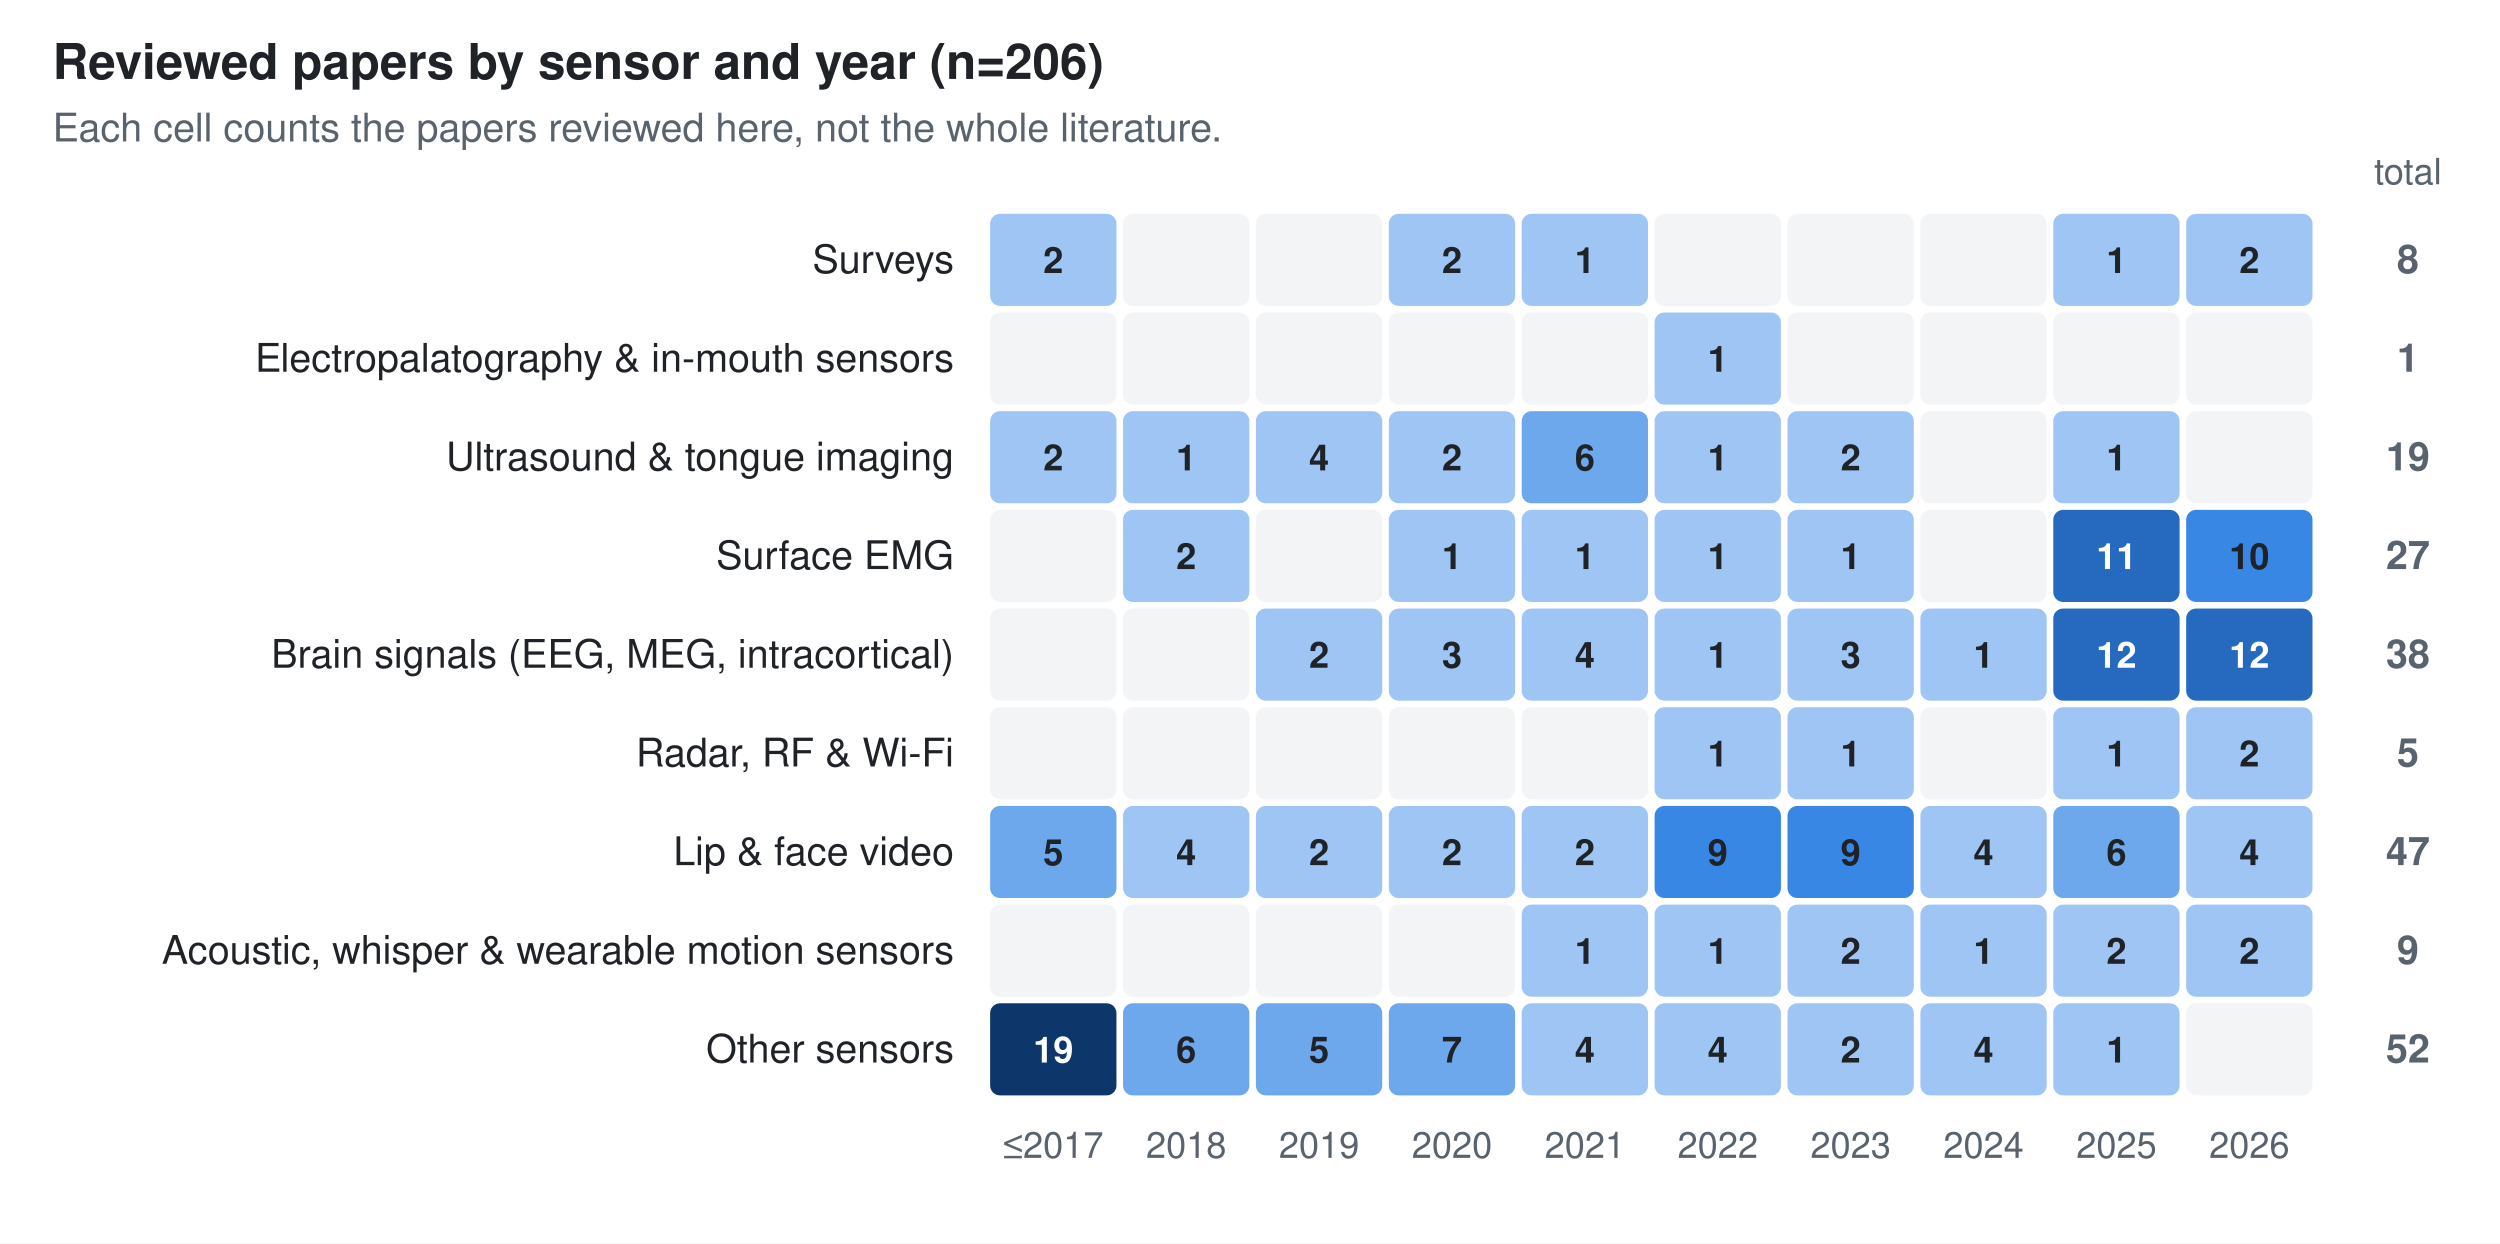
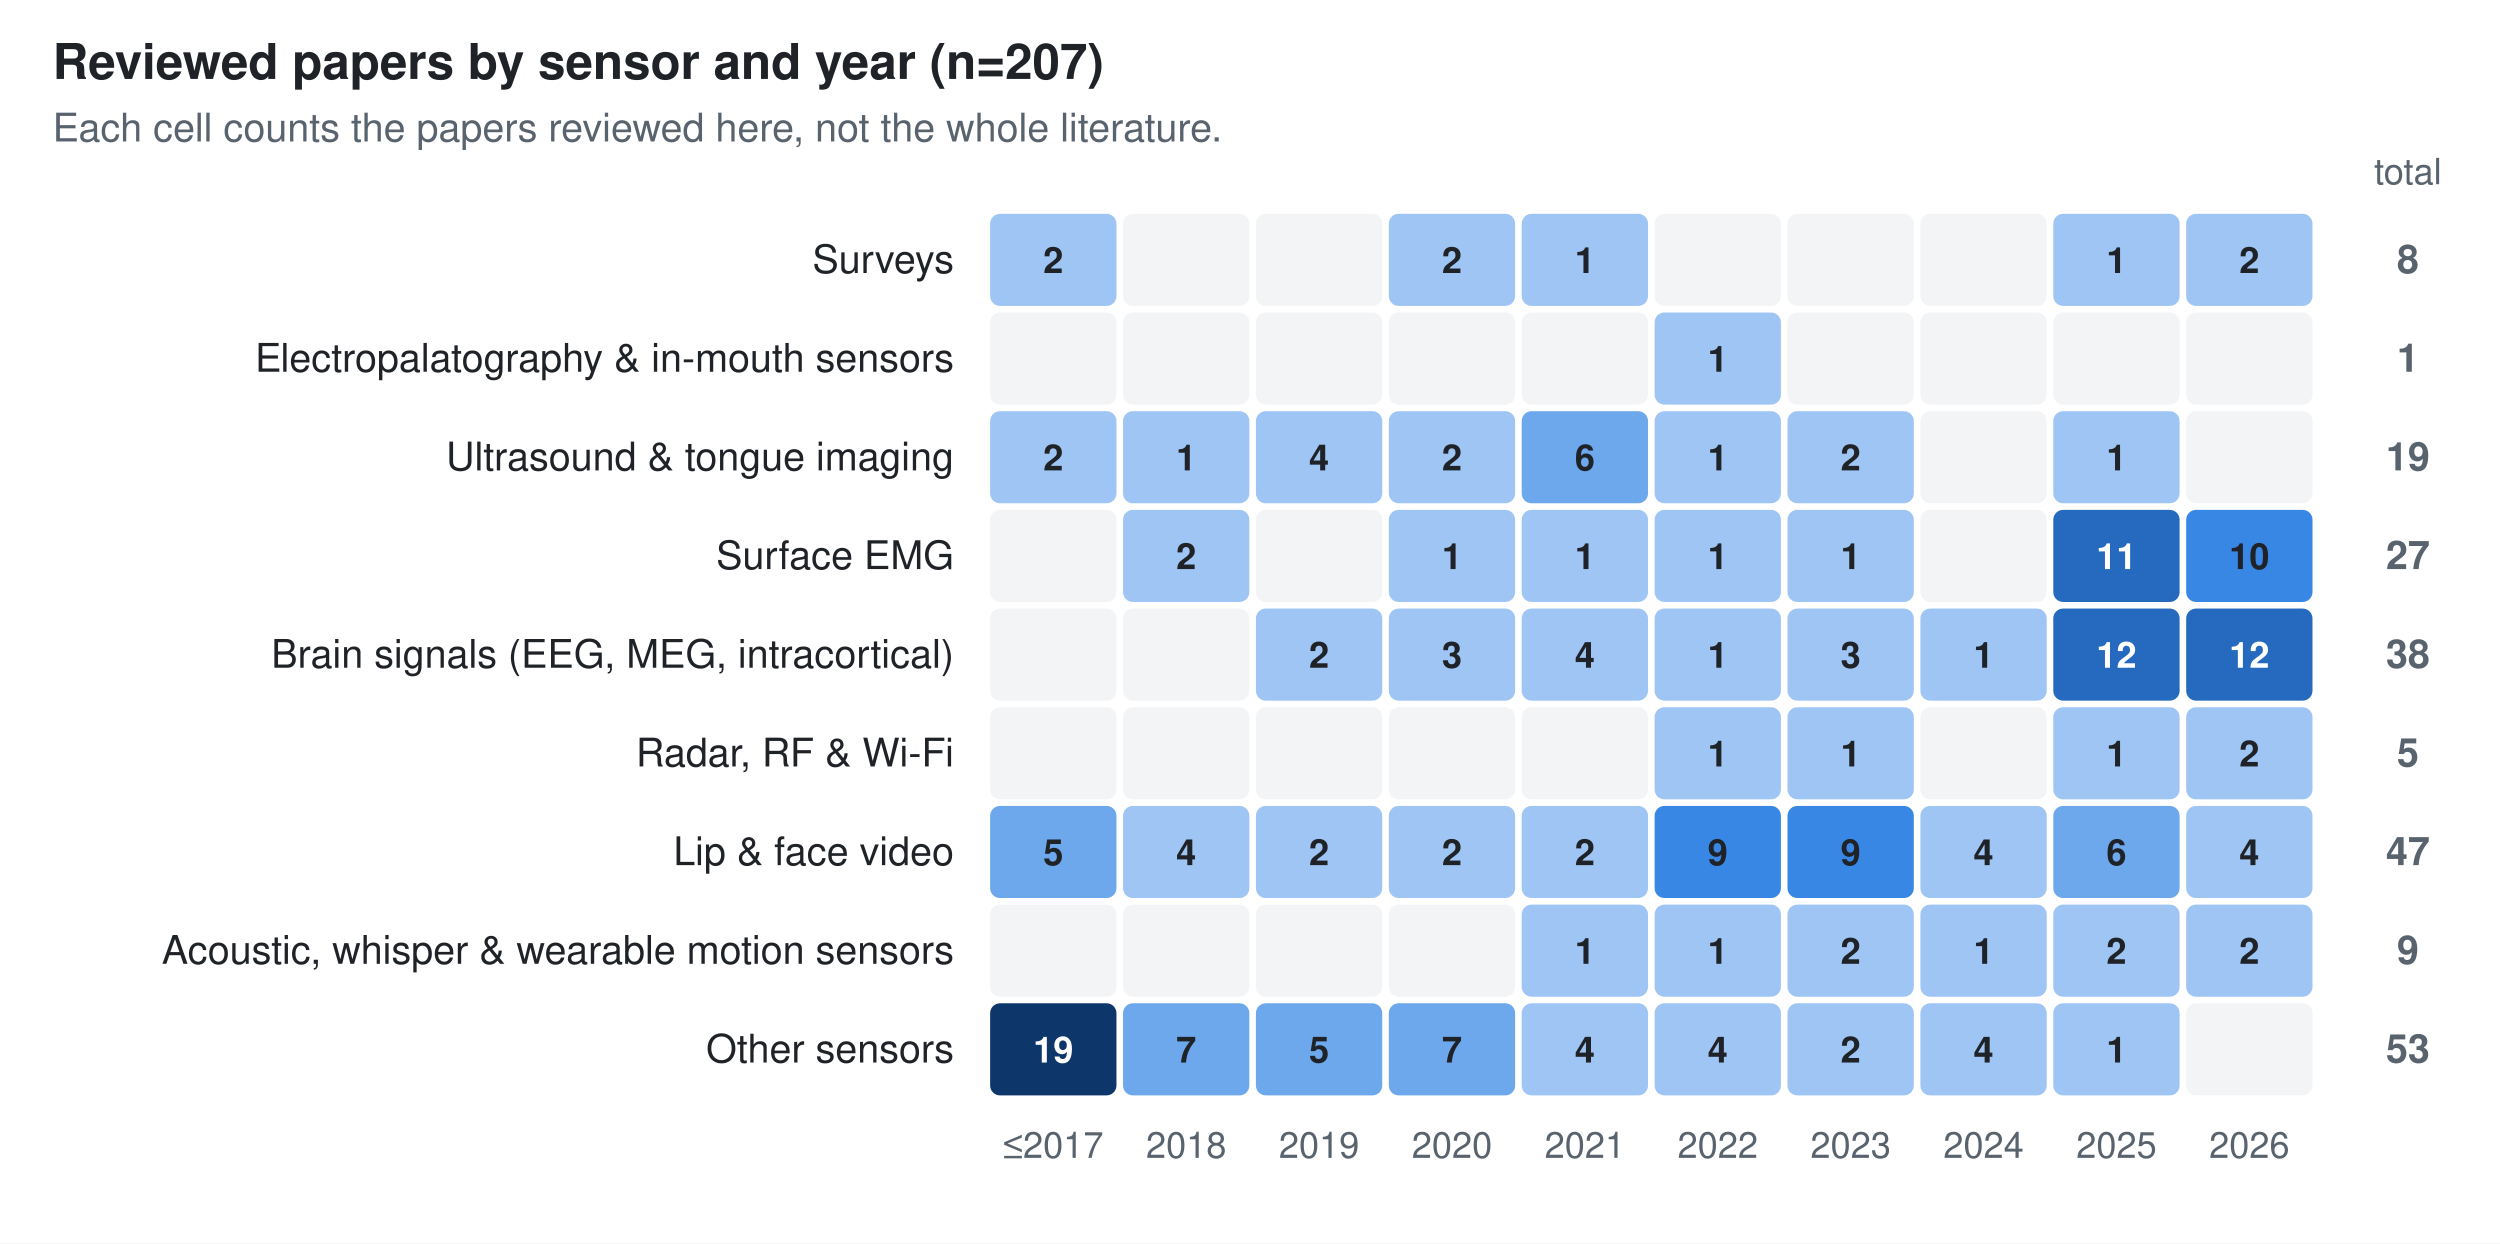
- <svg xmlns="http://www.w3.org/2000/svg" width="760" height="378" viewBox="0 0 760 378" font-family="-apple-system, BlinkMacSystemFont, 'Segoe UI', Helvetica, Arial, sans-serif" role="img" aria-label="Reviewed papers by sensor and year (n=206)">
+ <svg xmlns="http://www.w3.org/2000/svg" width="760" height="378" viewBox="0 0 760 378" font-family="-apple-system, BlinkMacSystemFont, 'Segoe UI', Helvetica, Arial, sans-serif" role="img" aria-label="Reviewed papers by sensor and year (n=207)">
  <rect width="760" height="378" fill="#ffffff" />
-   <text x="16.0" y="24.0" font-size="15" fill="#1f2328" text-anchor="start" font-weight="600">Reviewed papers by sensor and year (n=206)</text>
+   <text x="16.0" y="24.0" font-size="15" fill="#1f2328" text-anchor="start" font-weight="600">Reviewed papers by sensor and year (n=207)</text>
  <text x="16.0" y="43.0" font-size="12" fill="#59636e" text-anchor="start">Each cell counts the papers reviewed here, not the whole literature.</text>
  <text x="320.2" y="352.0" font-size="11" fill="#59636e" text-anchor="middle">≤2017</text>
  <text x="360.6" y="352.0" font-size="11" fill="#59636e" text-anchor="middle">2018</text>
  <text x="401.0" y="352.0" font-size="11" fill="#59636e" text-anchor="middle">2019</text>
  <text x="441.4" y="352.0" font-size="11" fill="#59636e" text-anchor="middle">2020</text>
  <text x="481.8" y="352.0" font-size="11" fill="#59636e" text-anchor="middle">2021</text>
  <text x="522.2" y="352.0" font-size="11" fill="#59636e" text-anchor="middle">2022</text>
  <text x="562.6" y="352.0" font-size="11" fill="#59636e" text-anchor="middle">2023</text>
  <text x="603.0" y="352.0" font-size="11" fill="#59636e" text-anchor="middle">2024</text>
  <text x="643.4" y="352.0" font-size="11" fill="#59636e" text-anchor="middle">2025</text>
  <text x="683.8" y="352.0" font-size="11" fill="#59636e" text-anchor="middle">2026</text>
  <text x="732.0" y="56.0" font-size="11" fill="#59636e" text-anchor="middle">total</text>
  <text x="290.0" y="83.0" font-size="12" fill="#1f2328" text-anchor="end">Surveys</text>
  <rect x="301.0" y="65.0" width="38.4" height="28.0" rx="3" fill="#9ec5f4" />
  <text x="320.2" y="83.0" font-size="11" fill="#1f2328" text-anchor="middle" font-weight="600">2</text>
  <rect x="341.4" y="65.0" width="38.4" height="28.0" rx="3" fill="#f3f4f6" />
  <rect x="381.8" y="65.0" width="38.4" height="28.0" rx="3" fill="#f3f4f6" />
  <rect x="422.2" y="65.0" width="38.4" height="28.0" rx="3" fill="#9ec5f4" />
  <text x="441.4" y="83.0" font-size="11" fill="#1f2328" text-anchor="middle" font-weight="600">2</text>
  <rect x="462.6" y="65.0" width="38.4" height="28.0" rx="3" fill="#9ec5f4" />
  <text x="481.8" y="83.0" font-size="11" fill="#1f2328" text-anchor="middle" font-weight="600">1</text>
  <rect x="503.0" y="65.0" width="38.4" height="28.0" rx="3" fill="#f3f4f6" />
  <rect x="543.4" y="65.0" width="38.4" height="28.0" rx="3" fill="#f3f4f6" />
  <rect x="583.8" y="65.0" width="38.4" height="28.0" rx="3" fill="#f3f4f6" />
  <rect x="624.2" y="65.0" width="38.4" height="28.0" rx="3" fill="#9ec5f4" />
  <text x="643.4" y="83.0" font-size="11" fill="#1f2328" text-anchor="middle" font-weight="600">1</text>
  <rect x="664.6" y="65.0" width="38.4" height="28.0" rx="3" fill="#9ec5f4" />
  <text x="683.8" y="83.0" font-size="11" fill="#1f2328" text-anchor="middle" font-weight="600">2</text>
  <text x="732.0" y="83.0" font-size="12" fill="#59636e" text-anchor="middle" font-weight="600">8</text>
  <text x="290.0" y="113.0" font-size="12" fill="#1f2328" text-anchor="end">Electropalatography &amp; in-mouth sensors</text>
  <rect x="301.0" y="95.0" width="38.4" height="28.0" rx="3" fill="#f3f4f6" />
  <rect x="341.4" y="95.0" width="38.4" height="28.0" rx="3" fill="#f3f4f6" />
  <rect x="381.8" y="95.0" width="38.4" height="28.0" rx="3" fill="#f3f4f6" />
  <rect x="422.2" y="95.0" width="38.4" height="28.0" rx="3" fill="#f3f4f6" />
  <rect x="462.6" y="95.0" width="38.4" height="28.0" rx="3" fill="#f3f4f6" />
  <rect x="503.0" y="95.0" width="38.4" height="28.0" rx="3" fill="#9ec5f4" />
  <text x="522.2" y="113.0" font-size="11" fill="#1f2328" text-anchor="middle" font-weight="600">1</text>
  <rect x="543.4" y="95.0" width="38.4" height="28.0" rx="3" fill="#f3f4f6" />
  <rect x="583.8" y="95.0" width="38.4" height="28.0" rx="3" fill="#f3f4f6" />
  <rect x="624.2" y="95.0" width="38.4" height="28.0" rx="3" fill="#f3f4f6" />
  <rect x="664.6" y="95.0" width="38.4" height="28.0" rx="3" fill="#f3f4f6" />
  <text x="732.0" y="113.0" font-size="12" fill="#59636e" text-anchor="middle" font-weight="600">1</text>
  <text x="290.0" y="143.0" font-size="12" fill="#1f2328" text-anchor="end">Ultrasound &amp; tongue imaging</text>
  <rect x="301.0" y="125.0" width="38.4" height="28.0" rx="3" fill="#9ec5f4" />
  <text x="320.2" y="143.0" font-size="11" fill="#1f2328" text-anchor="middle" font-weight="600">2</text>
  <rect x="341.4" y="125.0" width="38.4" height="28.0" rx="3" fill="#9ec5f4" />
  <text x="360.6" y="143.0" font-size="11" fill="#1f2328" text-anchor="middle" font-weight="600">1</text>
  <rect x="381.8" y="125.0" width="38.4" height="28.0" rx="3" fill="#9ec5f4" />
  <text x="401.0" y="143.0" font-size="11" fill="#1f2328" text-anchor="middle" font-weight="600">4</text>
  <rect x="422.2" y="125.0" width="38.4" height="28.0" rx="3" fill="#9ec5f4" />
  <text x="441.4" y="143.0" font-size="11" fill="#1f2328" text-anchor="middle" font-weight="600">2</text>
  <rect x="462.6" y="125.0" width="38.4" height="28.0" rx="3" fill="#6da7ec" />
  <text x="481.8" y="143.0" font-size="11" fill="#1f2328" text-anchor="middle" font-weight="600">6</text>
  <rect x="503.0" y="125.0" width="38.4" height="28.0" rx="3" fill="#9ec5f4" />
  <text x="522.2" y="143.0" font-size="11" fill="#1f2328" text-anchor="middle" font-weight="600">1</text>
  <rect x="543.4" y="125.0" width="38.4" height="28.0" rx="3" fill="#9ec5f4" />
  <text x="562.6" y="143.0" font-size="11" fill="#1f2328" text-anchor="middle" font-weight="600">2</text>
  <rect x="583.8" y="125.0" width="38.4" height="28.0" rx="3" fill="#f3f4f6" />
  <rect x="624.2" y="125.0" width="38.4" height="28.0" rx="3" fill="#9ec5f4" />
  <text x="643.4" y="143.0" font-size="11" fill="#1f2328" text-anchor="middle" font-weight="600">1</text>
  <rect x="664.6" y="125.0" width="38.4" height="28.0" rx="3" fill="#f3f4f6" />
  <text x="732.0" y="143.0" font-size="12" fill="#59636e" text-anchor="middle" font-weight="600">19</text>
  <text x="290.0" y="173.0" font-size="12" fill="#1f2328" text-anchor="end">Surface EMG</text>
  <rect x="301.0" y="155.0" width="38.4" height="28.0" rx="3" fill="#f3f4f6" />
  <rect x="341.4" y="155.0" width="38.4" height="28.0" rx="3" fill="#9ec5f4" />
  <text x="360.6" y="173.0" font-size="11" fill="#1f2328" text-anchor="middle" font-weight="600">2</text>
  <rect x="381.8" y="155.0" width="38.4" height="28.0" rx="3" fill="#f3f4f6" />
  <rect x="422.2" y="155.0" width="38.4" height="28.0" rx="3" fill="#9ec5f4" />
  <text x="441.4" y="173.0" font-size="11" fill="#1f2328" text-anchor="middle" font-weight="600">1</text>
  <rect x="462.6" y="155.0" width="38.4" height="28.0" rx="3" fill="#9ec5f4" />
  <text x="481.8" y="173.0" font-size="11" fill="#1f2328" text-anchor="middle" font-weight="600">1</text>
  <rect x="503.0" y="155.0" width="38.4" height="28.0" rx="3" fill="#9ec5f4" />
  <text x="522.2" y="173.0" font-size="11" fill="#1f2328" text-anchor="middle" font-weight="600">1</text>
  <rect x="543.4" y="155.0" width="38.4" height="28.0" rx="3" fill="#9ec5f4" />
  <text x="562.6" y="173.0" font-size="11" fill="#1f2328" text-anchor="middle" font-weight="600">1</text>
  <rect x="583.8" y="155.0" width="38.4" height="28.0" rx="3" fill="#f3f4f6" />
  <rect x="624.2" y="155.0" width="38.4" height="28.0" rx="3" fill="#256abf" />
  <text x="643.4" y="173.0" font-size="11" fill="#ffffff" text-anchor="middle" font-weight="600">11</text>
  <rect x="664.6" y="155.0" width="38.4" height="28.0" rx="3" fill="#3987e5" />
  <text x="683.8" y="173.0" font-size="11" fill="#1f2328" text-anchor="middle" font-weight="600">10</text>
  <text x="732.0" y="173.0" font-size="12" fill="#59636e" text-anchor="middle" font-weight="600">27</text>
  <text x="290.0" y="203.0" font-size="12" fill="#1f2328" text-anchor="end">Brain signals (EEG, MEG, intracortical)</text>
  <rect x="301.0" y="185.0" width="38.4" height="28.0" rx="3" fill="#f3f4f6" />
  <rect x="341.4" y="185.0" width="38.4" height="28.0" rx="3" fill="#f3f4f6" />
  <rect x="381.8" y="185.0" width="38.4" height="28.0" rx="3" fill="#9ec5f4" />
  <text x="401.0" y="203.0" font-size="11" fill="#1f2328" text-anchor="middle" font-weight="600">2</text>
  <rect x="422.2" y="185.0" width="38.4" height="28.0" rx="3" fill="#9ec5f4" />
  <text x="441.4" y="203.0" font-size="11" fill="#1f2328" text-anchor="middle" font-weight="600">3</text>
  <rect x="462.6" y="185.0" width="38.4" height="28.0" rx="3" fill="#9ec5f4" />
  <text x="481.8" y="203.0" font-size="11" fill="#1f2328" text-anchor="middle" font-weight="600">4</text>
  <rect x="503.0" y="185.0" width="38.4" height="28.0" rx="3" fill="#9ec5f4" />
  <text x="522.2" y="203.0" font-size="11" fill="#1f2328" text-anchor="middle" font-weight="600">1</text>
  <rect x="543.4" y="185.0" width="38.4" height="28.0" rx="3" fill="#9ec5f4" />
  <text x="562.6" y="203.0" font-size="11" fill="#1f2328" text-anchor="middle" font-weight="600">3</text>
  <rect x="583.8" y="185.0" width="38.4" height="28.0" rx="3" fill="#9ec5f4" />
  <text x="603.0" y="203.0" font-size="11" fill="#1f2328" text-anchor="middle" font-weight="600">1</text>
  <rect x="624.2" y="185.0" width="38.4" height="28.0" rx="3" fill="#256abf" />
  <text x="643.4" y="203.0" font-size="11" fill="#ffffff" text-anchor="middle" font-weight="600">12</text>
  <rect x="664.6" y="185.0" width="38.4" height="28.0" rx="3" fill="#256abf" />
  <text x="683.8" y="203.0" font-size="11" fill="#ffffff" text-anchor="middle" font-weight="600">12</text>
  <text x="732.0" y="203.0" font-size="12" fill="#59636e" text-anchor="middle" font-weight="600">38</text>
  <text x="290.0" y="233.0" font-size="12" fill="#1f2328" text-anchor="end">Radar, RF &amp; Wi-Fi</text>
  <rect x="301.0" y="215.0" width="38.4" height="28.0" rx="3" fill="#f3f4f6" />
  <rect x="341.4" y="215.0" width="38.4" height="28.0" rx="3" fill="#f3f4f6" />
  <rect x="381.8" y="215.0" width="38.4" height="28.0" rx="3" fill="#f3f4f6" />
  <rect x="422.2" y="215.0" width="38.4" height="28.0" rx="3" fill="#f3f4f6" />
  <rect x="462.6" y="215.0" width="38.4" height="28.0" rx="3" fill="#f3f4f6" />
  <rect x="503.0" y="215.0" width="38.4" height="28.0" rx="3" fill="#9ec5f4" />
  <text x="522.2" y="233.0" font-size="11" fill="#1f2328" text-anchor="middle" font-weight="600">1</text>
  <rect x="543.4" y="215.0" width="38.4" height="28.0" rx="3" fill="#9ec5f4" />
  <text x="562.6" y="233.0" font-size="11" fill="#1f2328" text-anchor="middle" font-weight="600">1</text>
  <rect x="583.8" y="215.0" width="38.4" height="28.0" rx="3" fill="#f3f4f6" />
  <rect x="624.2" y="215.0" width="38.4" height="28.0" rx="3" fill="#9ec5f4" />
  <text x="643.4" y="233.0" font-size="11" fill="#1f2328" text-anchor="middle" font-weight="600">1</text>
  <rect x="664.6" y="215.0" width="38.4" height="28.0" rx="3" fill="#9ec5f4" />
  <text x="683.8" y="233.0" font-size="11" fill="#1f2328" text-anchor="middle" font-weight="600">2</text>
  <text x="732.0" y="233.0" font-size="12" fill="#59636e" text-anchor="middle" font-weight="600">5</text>
  <text x="290.0" y="263.0" font-size="12" fill="#1f2328" text-anchor="end">Lip &amp; face video</text>
  <rect x="301.0" y="245.0" width="38.4" height="28.0" rx="3" fill="#6da7ec" />
  <text x="320.2" y="263.0" font-size="11" fill="#1f2328" text-anchor="middle" font-weight="600">5</text>
  <rect x="341.4" y="245.0" width="38.4" height="28.0" rx="3" fill="#9ec5f4" />
  <text x="360.6" y="263.0" font-size="11" fill="#1f2328" text-anchor="middle" font-weight="600">4</text>
  <rect x="381.8" y="245.0" width="38.4" height="28.0" rx="3" fill="#9ec5f4" />
  <text x="401.0" y="263.0" font-size="11" fill="#1f2328" text-anchor="middle" font-weight="600">2</text>
  <rect x="422.2" y="245.0" width="38.4" height="28.0" rx="3" fill="#9ec5f4" />
  <text x="441.4" y="263.0" font-size="11" fill="#1f2328" text-anchor="middle" font-weight="600">2</text>
  <rect x="462.6" y="245.0" width="38.4" height="28.0" rx="3" fill="#9ec5f4" />
  <text x="481.8" y="263.0" font-size="11" fill="#1f2328" text-anchor="middle" font-weight="600">2</text>
  <rect x="503.0" y="245.0" width="38.4" height="28.0" rx="3" fill="#3987e5" />
  <text x="522.2" y="263.0" font-size="11" fill="#1f2328" text-anchor="middle" font-weight="600">9</text>
  <rect x="543.4" y="245.0" width="38.4" height="28.0" rx="3" fill="#3987e5" />
  <text x="562.6" y="263.0" font-size="11" fill="#1f2328" text-anchor="middle" font-weight="600">9</text>
  <rect x="583.8" y="245.0" width="38.4" height="28.0" rx="3" fill="#9ec5f4" />
  <text x="603.0" y="263.0" font-size="11" fill="#1f2328" text-anchor="middle" font-weight="600">4</text>
  <rect x="624.2" y="245.0" width="38.4" height="28.0" rx="3" fill="#6da7ec" />
  <text x="643.4" y="263.0" font-size="11" fill="#1f2328" text-anchor="middle" font-weight="600">6</text>
  <rect x="664.6" y="245.0" width="38.4" height="28.0" rx="3" fill="#9ec5f4" />
  <text x="683.8" y="263.0" font-size="11" fill="#1f2328" text-anchor="middle" font-weight="600">4</text>
  <text x="732.0" y="263.0" font-size="12" fill="#59636e" text-anchor="middle" font-weight="600">47</text>
  <text x="290.0" y="293.0" font-size="12" fill="#1f2328" text-anchor="end">Acoustic, whisper &amp; wearable motion sensors</text>
  <rect x="301.0" y="275.0" width="38.4" height="28.0" rx="3" fill="#f3f4f6" />
  <rect x="341.4" y="275.0" width="38.4" height="28.0" rx="3" fill="#f3f4f6" />
  <rect x="381.8" y="275.0" width="38.4" height="28.0" rx="3" fill="#f3f4f6" />
  <rect x="422.2" y="275.0" width="38.4" height="28.0" rx="3" fill="#f3f4f6" />
  <rect x="462.6" y="275.0" width="38.4" height="28.0" rx="3" fill="#9ec5f4" />
  <text x="481.8" y="293.0" font-size="11" fill="#1f2328" text-anchor="middle" font-weight="600">1</text>
  <rect x="503.0" y="275.0" width="38.4" height="28.0" rx="3" fill="#9ec5f4" />
  <text x="522.2" y="293.0" font-size="11" fill="#1f2328" text-anchor="middle" font-weight="600">1</text>
  <rect x="543.4" y="275.0" width="38.4" height="28.0" rx="3" fill="#9ec5f4" />
  <text x="562.6" y="293.0" font-size="11" fill="#1f2328" text-anchor="middle" font-weight="600">2</text>
  <rect x="583.8" y="275.0" width="38.4" height="28.0" rx="3" fill="#9ec5f4" />
  <text x="603.0" y="293.0" font-size="11" fill="#1f2328" text-anchor="middle" font-weight="600">1</text>
  <rect x="624.2" y="275.0" width="38.4" height="28.0" rx="3" fill="#9ec5f4" />
  <text x="643.4" y="293.0" font-size="11" fill="#1f2328" text-anchor="middle" font-weight="600">2</text>
  <rect x="664.6" y="275.0" width="38.4" height="28.0" rx="3" fill="#9ec5f4" />
  <text x="683.8" y="293.0" font-size="11" fill="#1f2328" text-anchor="middle" font-weight="600">2</text>
  <text x="732.0" y="293.0" font-size="12" fill="#59636e" text-anchor="middle" font-weight="600">9</text>
  <text x="290.0" y="323.0" font-size="12" fill="#1f2328" text-anchor="end">Other sensors</text>
  <rect x="301.0" y="305.0" width="38.4" height="28.0" rx="3" fill="#0d366b" />
  <text x="320.2" y="323.0" font-size="11" fill="#ffffff" text-anchor="middle" font-weight="600">19</text>
  <rect x="341.4" y="305.0" width="38.4" height="28.0" rx="3" fill="#6da7ec" />
-   <text x="360.6" y="323.0" font-size="11" fill="#1f2328" text-anchor="middle" font-weight="600">6</text>
+   <text x="360.6" y="323.0" font-size="11" fill="#1f2328" text-anchor="middle" font-weight="600">7</text>
  <rect x="381.8" y="305.0" width="38.4" height="28.0" rx="3" fill="#6da7ec" />
  <text x="401.0" y="323.0" font-size="11" fill="#1f2328" text-anchor="middle" font-weight="600">5</text>
  <rect x="422.2" y="305.0" width="38.4" height="28.0" rx="3" fill="#6da7ec" />
  <text x="441.4" y="323.0" font-size="11" fill="#1f2328" text-anchor="middle" font-weight="600">7</text>
  <rect x="462.6" y="305.0" width="38.4" height="28.0" rx="3" fill="#9ec5f4" />
  <text x="481.8" y="323.0" font-size="11" fill="#1f2328" text-anchor="middle" font-weight="600">4</text>
  <rect x="503.0" y="305.0" width="38.4" height="28.0" rx="3" fill="#9ec5f4" />
  <text x="522.2" y="323.0" font-size="11" fill="#1f2328" text-anchor="middle" font-weight="600">4</text>
  <rect x="543.4" y="305.0" width="38.4" height="28.0" rx="3" fill="#9ec5f4" />
  <text x="562.6" y="323.0" font-size="11" fill="#1f2328" text-anchor="middle" font-weight="600">2</text>
  <rect x="583.8" y="305.0" width="38.4" height="28.0" rx="3" fill="#9ec5f4" />
  <text x="603.0" y="323.0" font-size="11" fill="#1f2328" text-anchor="middle" font-weight="600">4</text>
  <rect x="624.2" y="305.0" width="38.4" height="28.0" rx="3" fill="#9ec5f4" />
  <text x="643.4" y="323.0" font-size="11" fill="#1f2328" text-anchor="middle" font-weight="600">1</text>
  <rect x="664.6" y="305.0" width="38.4" height="28.0" rx="3" fill="#f3f4f6" />
-   <text x="732.0" y="323.0" font-size="12" fill="#59636e" text-anchor="middle" font-weight="600">52</text>
+   <text x="732.0" y="323.0" font-size="12" fill="#59636e" text-anchor="middle" font-weight="600">53</text>
</svg>
